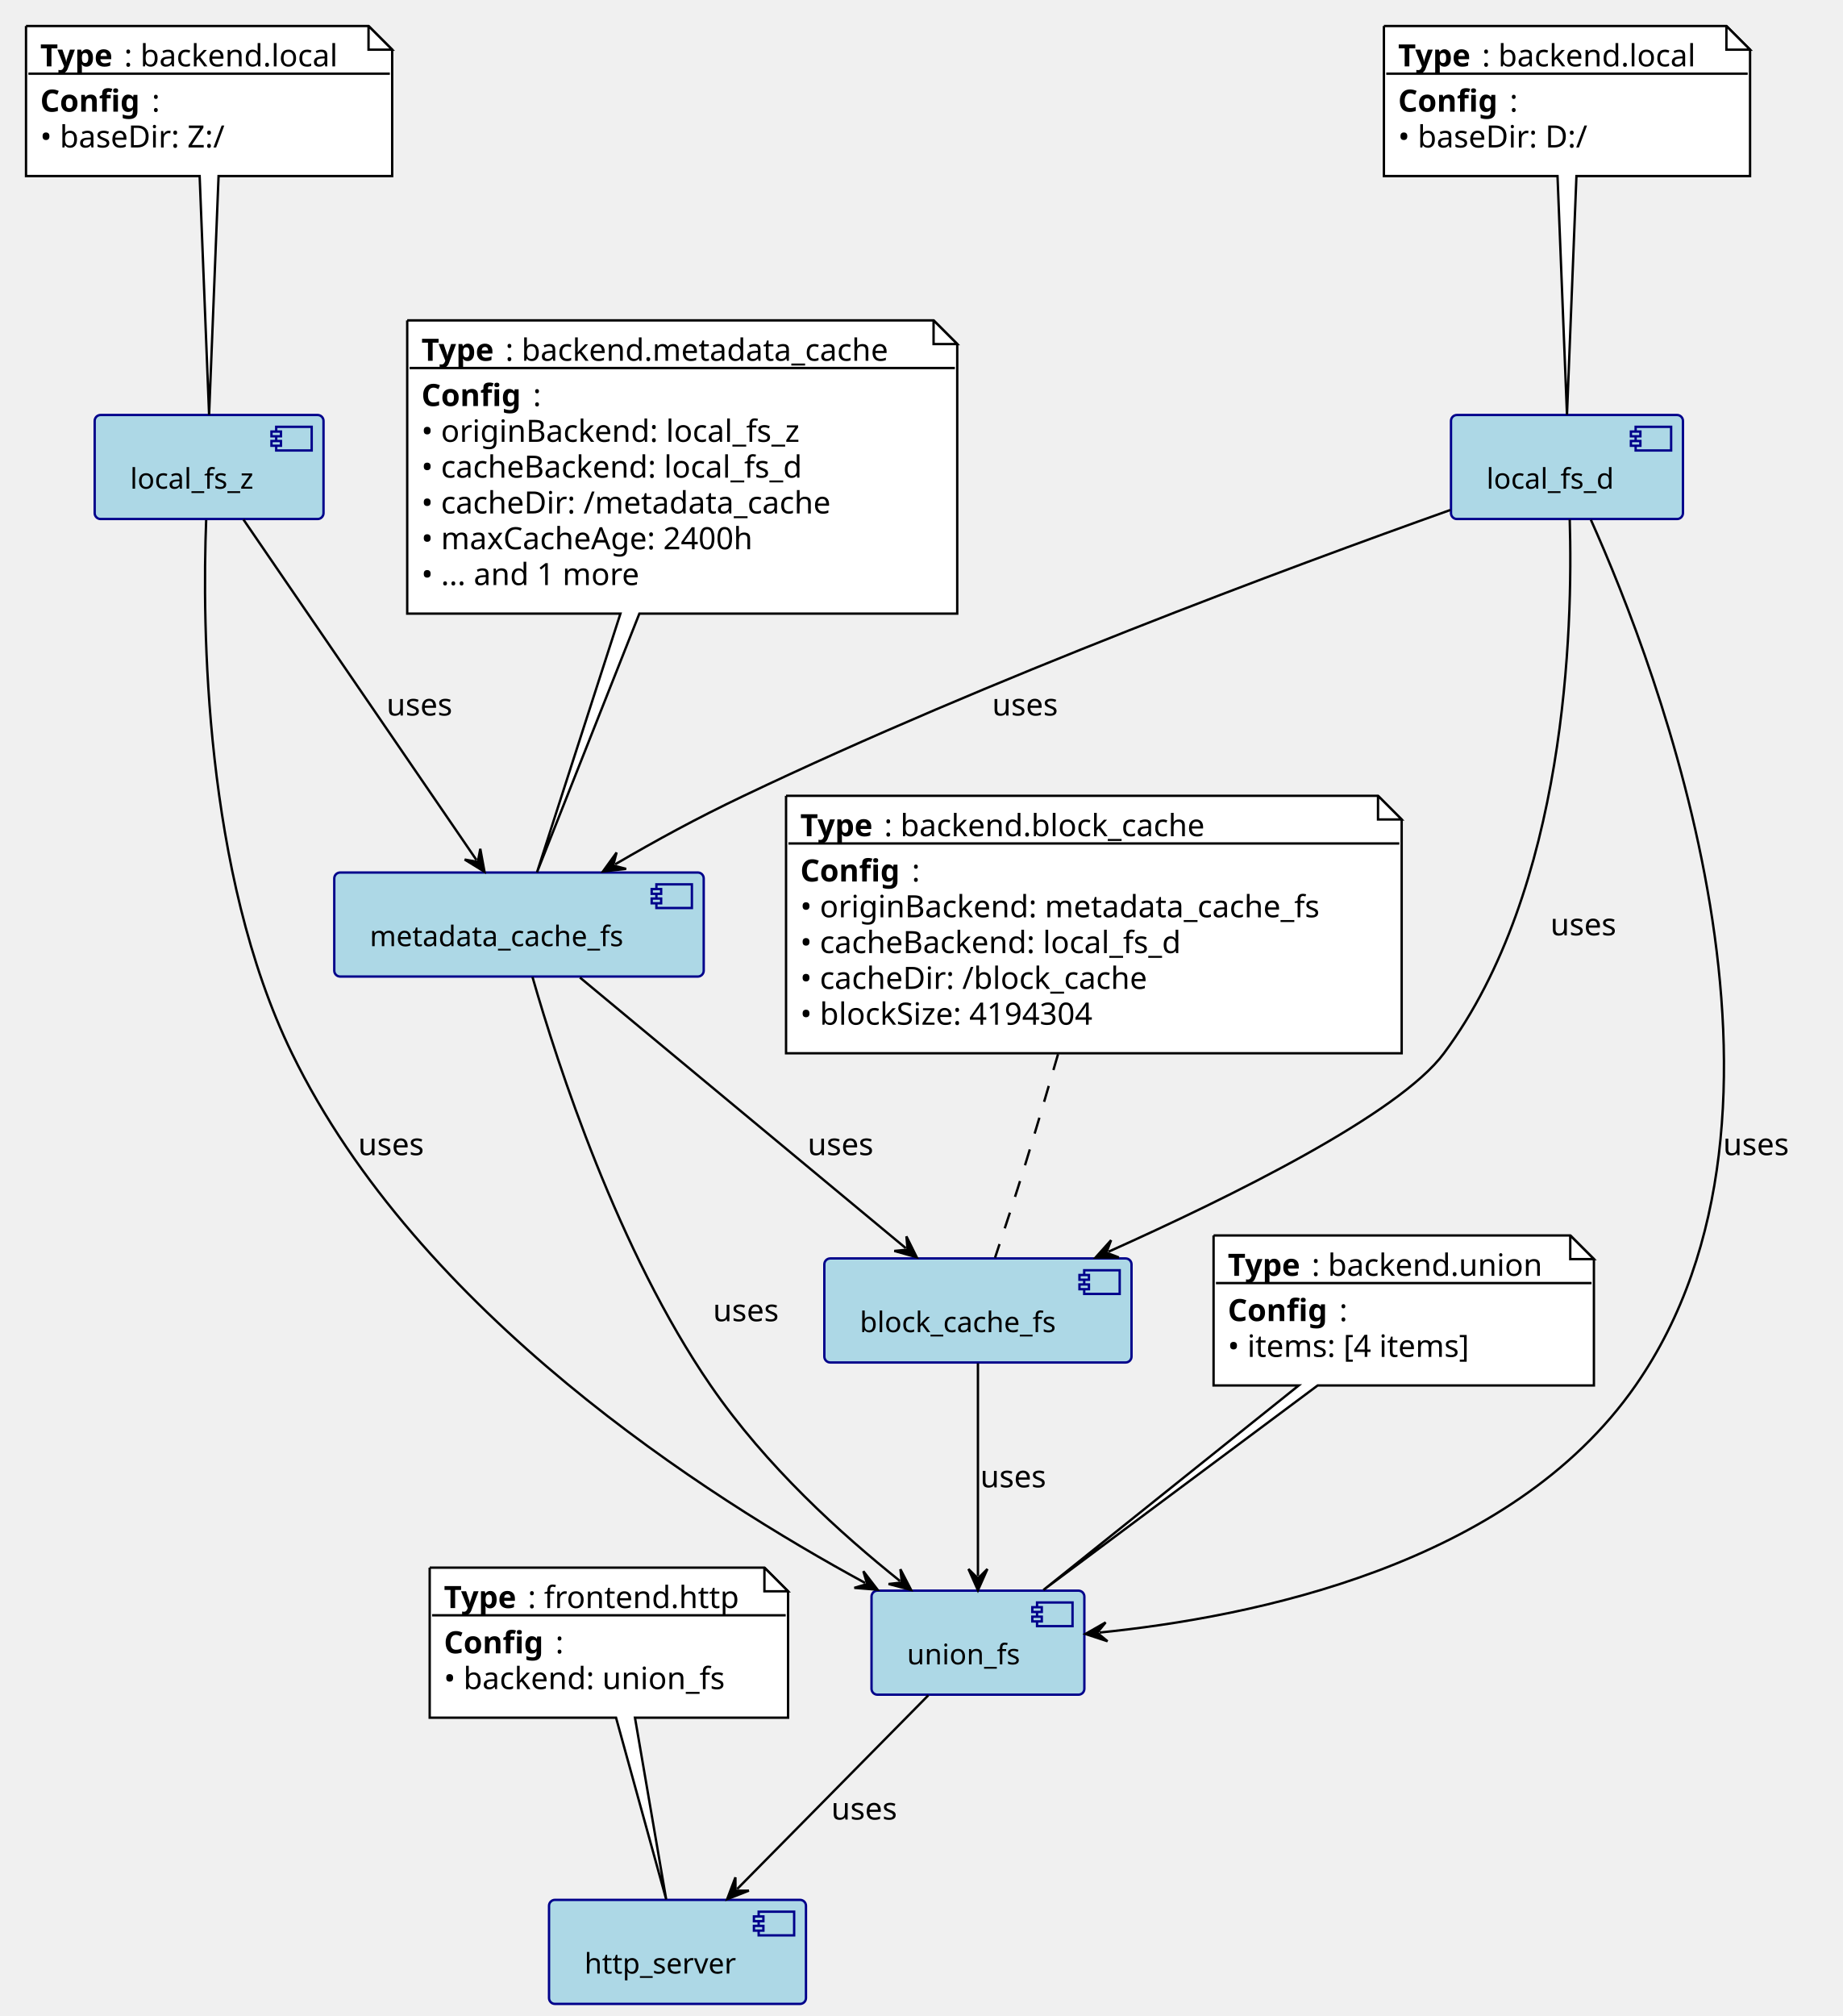
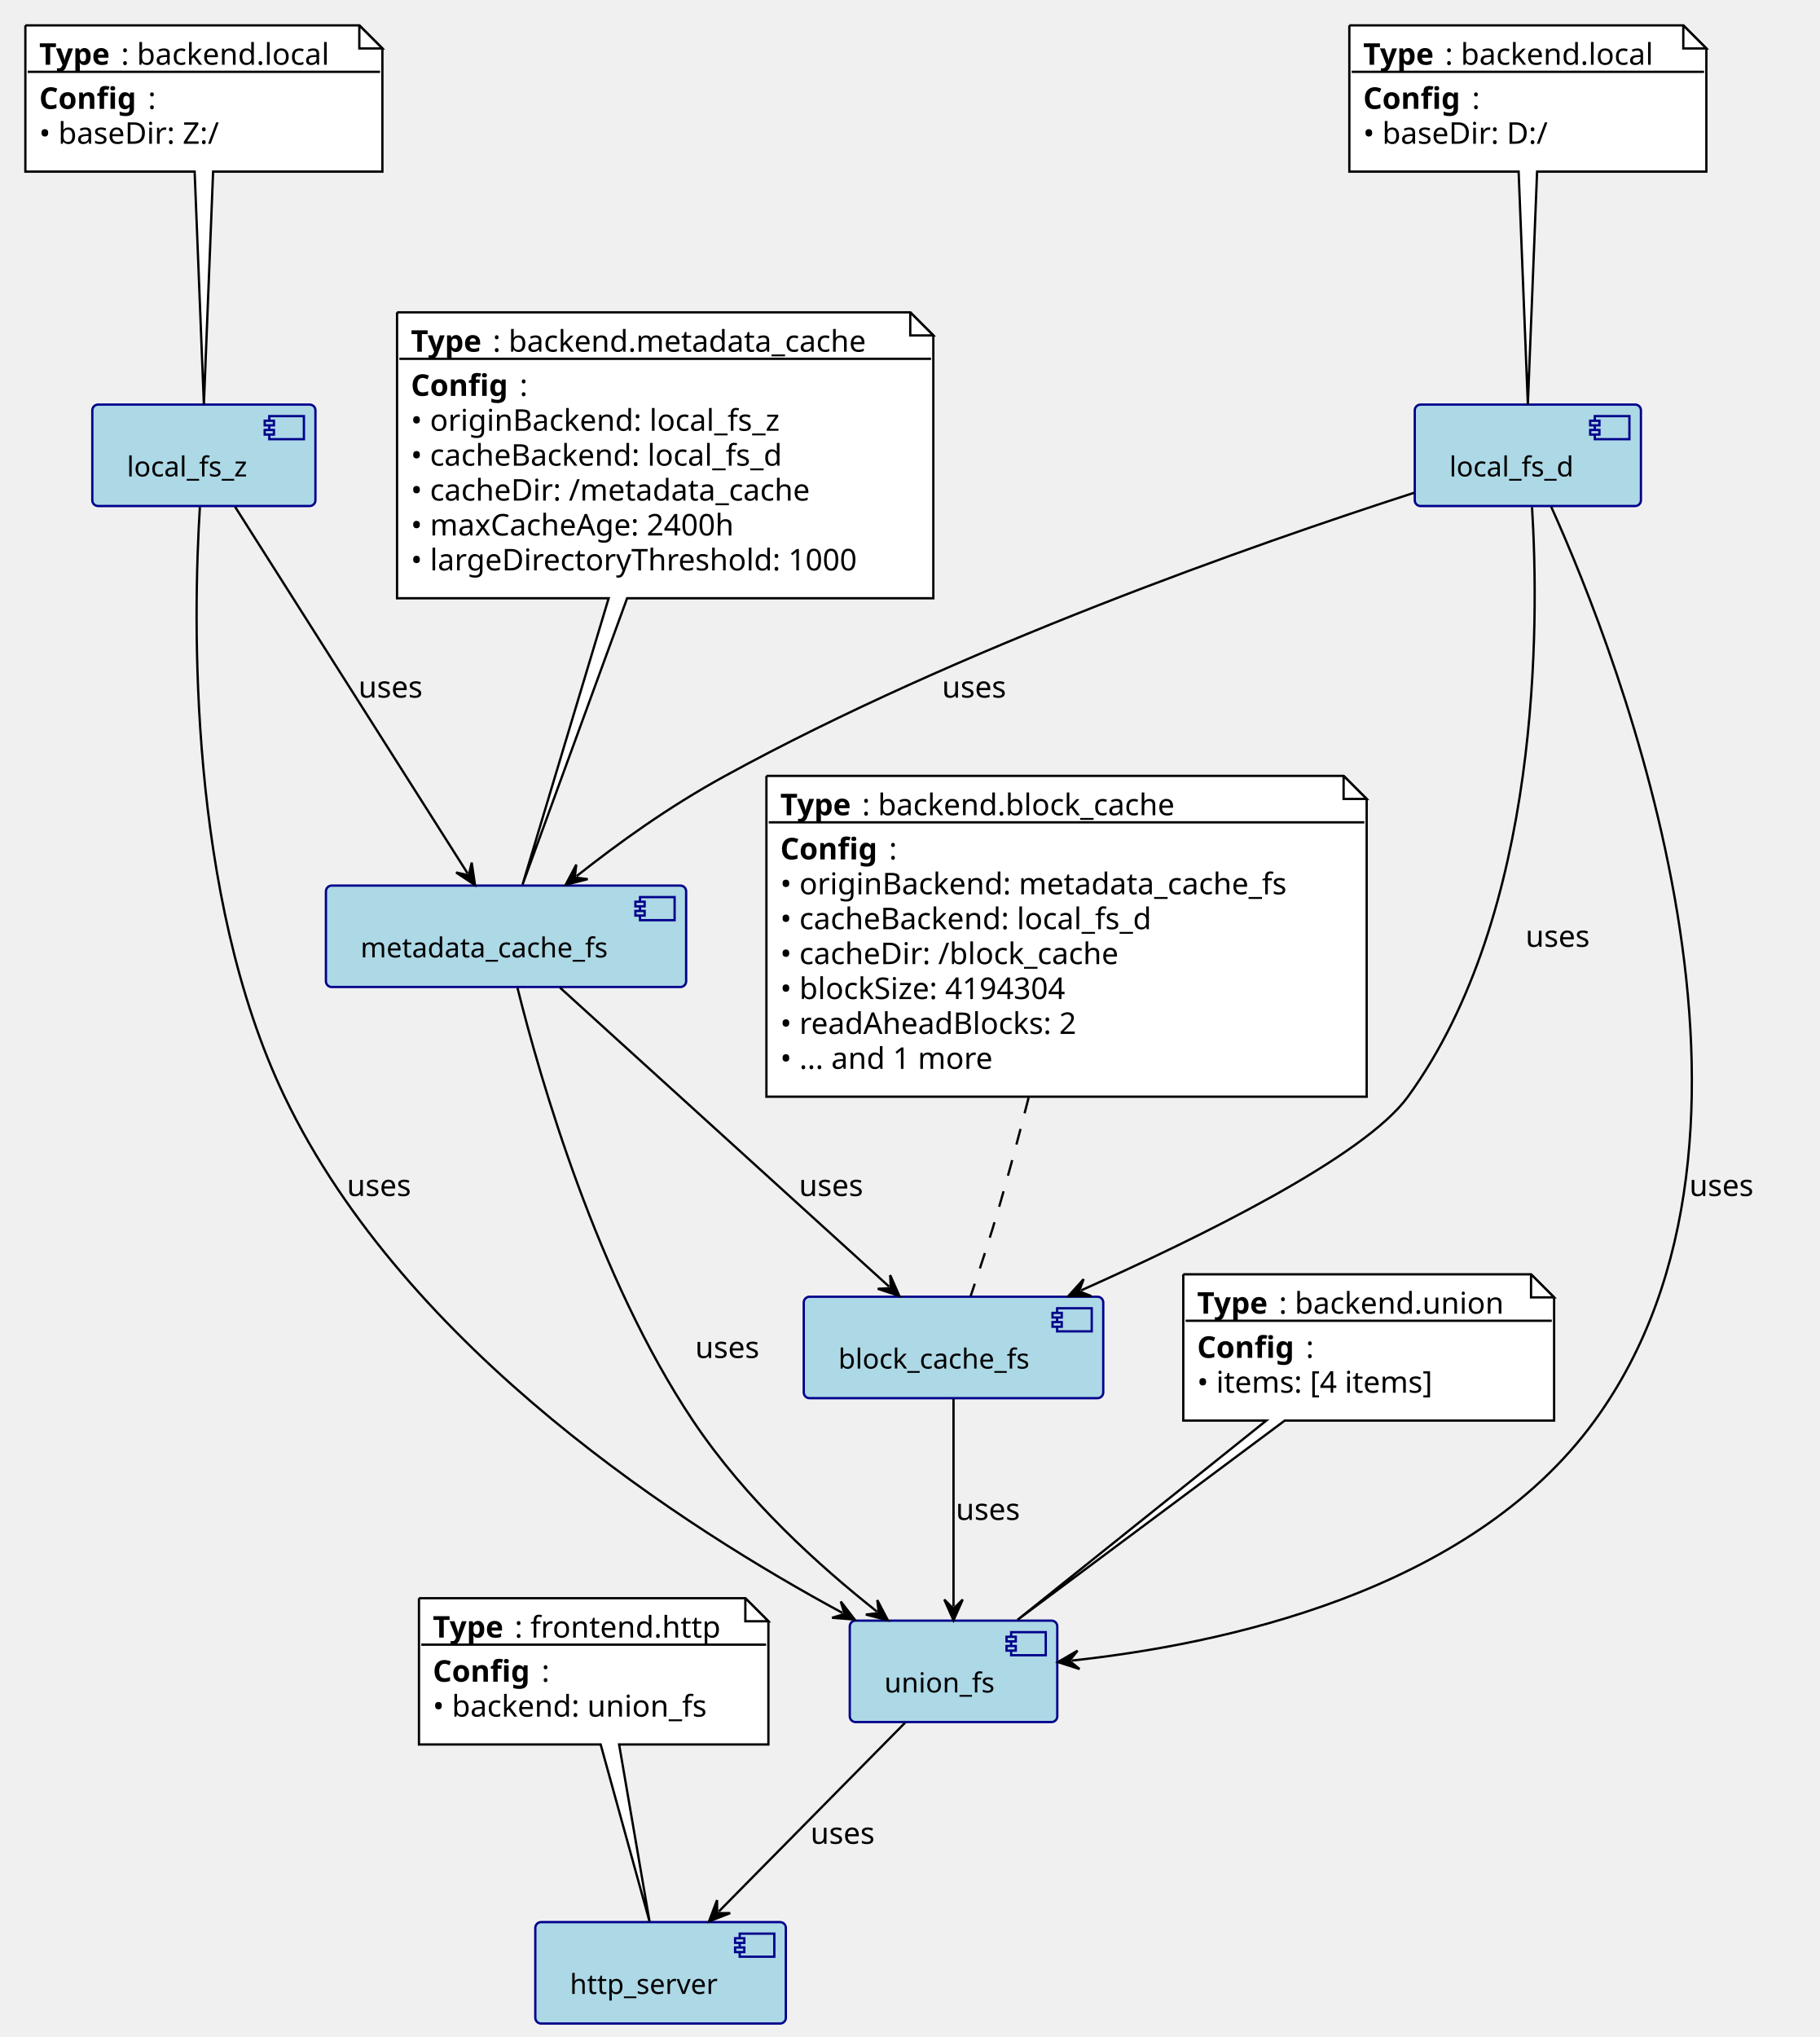
- <svg xmlns="http://www.w3.org/2000/svg" contentStyleType="text/css" data-diagram-type="DESCRIPTION" height="852px" preserveAspectRatio="none" style="width:779px;height:852px;background:#FFFFFF;" version="1.1" viewBox="0 0 779 852" width="779px" zoomAndPan="magnify">
+ <svg xmlns="http://www.w3.org/2000/svg" contentStyleType="text/css" data-diagram-type="DESCRIPTION" height="883px" preserveAspectRatio="none" style="width:789px;height:883px;background:#FFFFFF;" version="1.1" viewBox="0 0 789 883" width="789px" zoomAndPan="magnify">
  <defs />
  <g>
    <g class="entity" data-entity="local_fs_d" data-source-line="10" data-uid="ent0002" id="entity_local_fs_d">
      <rect fill="#ADD8E6" height="43.969" rx="2.5" ry="2.5" style="stroke:#00008B;stroke-width:1;" width="98.055" x="613.36" y="175.38" />
      <rect fill="#ADD8E6" height="10" style="stroke:#00008B;stroke-width:1;" width="15" x="691.415" y="180.38" />
      <rect fill="#ADD8E6" height="2" style="stroke:#00008B;stroke-width:1;" width="4" x="689.415" y="182.38" />
      <rect fill="#ADD8E6" height="2" style="stroke:#00008B;stroke-width:1;" width="4" x="689.415" y="186.38" />
      <text fill="#000000" font-family="Verdana" font-size="12" lengthAdjust="spacing" textLength="58.055" x="628.36" y="206.519">local_fs_d</text>
    </g>
    <g class="entity" data-entity="GMN3" data-source-line="12" data-uid="ent0004" id="entity_GMN3">
      <path d="M585,11 L585,74.398 A0,0 0 0 0 585,74.398 L658.39,74.398 L662.39,175.32 L666.39,74.398 L739.783,74.398 A0,0 0 0 0 739.783,74.398 L739.783,21 L729.783,11 L585,11 A0,0 0 0 0 585,11" fill="#FFFFFF" style="stroke:#000000;stroke-width:1;" />
      <path d="M729.783,11 L729.783,21 L739.783,21 L729.783,11" fill="#FFFFFF" style="stroke:#000000;stroke-width:1;" />
      <text fill="#000000" font-family="Verdana" font-size="13" font-weight="bold" lengthAdjust="spacing" textLength="35.464" x="591" y="28.067">Type</text>
      <text fill="#000000" font-family="Verdana" font-size="13" lengthAdjust="spacing" textLength="98.319" x="626.464" y="28.067">: backend.local</text>
      <line style="stroke:#000000;stroke-width:1;" x1="586" x2="738.783" y1="31.133" y2="31.133" />
      <text fill="#000000" font-family="Verdana" font-size="13" font-weight="bold" lengthAdjust="spacing" textLength="47.144" x="591" y="47.2">Config</text>
      <text fill="#000000" font-family="Verdana" font-size="13" lengthAdjust="spacing" textLength="4.38" x="638.144" y="47.2">:</text>
      <text fill="#000000" font-family="Verdana" font-size="13" lengthAdjust="spacing" textLength="89.039" x="591" y="62.333">• baseDir: D:/</text>
    </g>
    <g class="entity" data-entity="local_fs_z" data-source-line="18" data-uid="ent0006" id="entity_local_fs_z">
      <rect fill="#ADD8E6" height="43.969" rx="2.5" ry="2.5" style="stroke:#00008B;stroke-width:1;" width="96.736" x="40.02" y="175.38" />
      <rect fill="#ADD8E6" height="10" style="stroke:#00008B;stroke-width:1;" width="15" x="116.756" y="180.38" />
      <rect fill="#ADD8E6" height="2" style="stroke:#00008B;stroke-width:1;" width="4" x="114.756" y="182.38" />
      <rect fill="#ADD8E6" height="2" style="stroke:#00008B;stroke-width:1;" width="4" x="114.756" y="186.38" />
      <text fill="#000000" font-family="Verdana" font-size="12" lengthAdjust="spacing" textLength="56.736" x="55.02" y="206.519">local_fs_z</text>
    </g>
    <g class="entity" data-entity="GMN7" data-source-line="20" data-uid="ent0008" id="entity_GMN7">
      <path d="M11,11 L11,74.398 A0,0 0 0 0 11,74.398 L84.39,74.398 L88.39,175.32 L92.39,74.398 L165.783,74.398 A0,0 0 0 0 165.783,74.398 L165.783,21 L155.783,11 L11,11 A0,0 0 0 0 11,11" fill="#FFFFFF" style="stroke:#000000;stroke-width:1;" />
      <path d="M155.783,11 L155.783,21 L165.783,21 L155.783,11" fill="#FFFFFF" style="stroke:#000000;stroke-width:1;" />
      <text fill="#000000" font-family="Verdana" font-size="13" font-weight="bold" lengthAdjust="spacing" textLength="35.464" x="17" y="28.067">Type</text>
      <text fill="#000000" font-family="Verdana" font-size="13" lengthAdjust="spacing" textLength="98.319" x="52.464" y="28.067">: backend.local</text>
      <line style="stroke:#000000;stroke-width:1;" x1="12" x2="164.783" y1="31.133" y2="31.133" />
      <text fill="#000000" font-family="Verdana" font-size="13" font-weight="bold" lengthAdjust="spacing" textLength="47.144" x="17" y="47.2">Config</text>
      <text fill="#000000" font-family="Verdana" font-size="13" lengthAdjust="spacing" textLength="4.38" x="64.144" y="47.2">:</text>
      <text fill="#000000" font-family="Verdana" font-size="13" lengthAdjust="spacing" textLength="87.934" x="17" y="62.333">• baseDir: Z:/</text>
    </g>
    <g class="entity" data-entity="metadata_cache_fs" data-source-line="26" data-uid="ent0010" id="entity_metadata_cache_fs">
-       <rect fill="#ADD8E6" height="43.969" rx="2.5" ry="2.5" style="stroke:#00008B;stroke-width:1;" width="156.174" x="141.3" y="368.74" />
-       <rect fill="#ADD8E6" height="10" style="stroke:#00008B;stroke-width:1;" width="15" x="277.474" y="373.74" />
-       <rect fill="#ADD8E6" height="2" style="stroke:#00008B;stroke-width:1;" width="4" x="275.474" y="375.74" />
-       <rect fill="#ADD8E6" height="2" style="stroke:#00008B;stroke-width:1;" width="4" x="275.474" y="379.74" />
-       <text fill="#000000" font-family="Verdana" font-size="12" lengthAdjust="spacing" textLength="116.174" x="156.3" y="399.879">metadata_cache_fs</text>
+       <rect fill="#ADD8E6" height="43.969" rx="2.5" ry="2.5" style="stroke:#00008B;stroke-width:1;" width="156.174" x="141.3" y="383.88" />
+       <rect fill="#ADD8E6" height="10" style="stroke:#00008B;stroke-width:1;" width="15" x="277.474" y="388.88" />
+       <rect fill="#ADD8E6" height="2" style="stroke:#00008B;stroke-width:1;" width="4" x="275.474" y="390.88" />
+       <rect fill="#ADD8E6" height="2" style="stroke:#00008B;stroke-width:1;" width="4" x="275.474" y="394.88" />
+       <text fill="#000000" font-family="Verdana" font-size="12" lengthAdjust="spacing" textLength="116.174" x="156.3" y="415.019">metadata_cache_fs</text>
    </g>
    <g class="entity" data-entity="GMN11" data-source-line="28" data-uid="ent0012" id="entity_GMN11">
-       <path d="M172.14,135.4 L172.14,259.33 A0,0 0 0 0 172.14,259.33 L262.27,259.33 L227.01,368.61 L270.27,259.33 L404.638,259.33 A0,0 0 0 0 404.638,259.33 L404.638,145.4 L394.638,135.4 L172.14,135.4 A0,0 0 0 0 172.14,135.4" fill="#FFFFFF" style="stroke:#000000;stroke-width:1;" />
+       <path d="M172.14,135.4 L172.14,259.33 A0,0 0 0 0 172.14,259.33 L263.88,259.33 L226.54,383.47 L271.88,259.33 L404.638,259.33 A0,0 0 0 0 404.638,259.33 L404.638,145.4 L394.638,135.4 L172.14,135.4 A0,0 0 0 0 172.14,135.4" fill="#FFFFFF" style="stroke:#000000;stroke-width:1;" />
      <path d="M394.638,135.4 L394.638,145.4 L404.638,145.4 L394.638,135.4" fill="#FFFFFF" style="stroke:#000000;stroke-width:1;" />
      <text fill="#000000" font-family="Verdana" font-size="13" font-weight="bold" lengthAdjust="spacing" textLength="35.464" x="178.14" y="152.467">Type</text>
      <text fill="#000000" font-family="Verdana" font-size="13" lengthAdjust="spacing" textLength="176.033" x="213.604" y="152.467">: backend.metadata_cache</text>
      <line style="stroke:#000000;stroke-width:1;" x1="173.14" x2="403.638" y1="155.533" y2="155.533" />
      <text fill="#000000" font-family="Verdana" font-size="13" font-weight="bold" lengthAdjust="spacing" textLength="47.144" x="178.14" y="171.6">Config</text>
      <text fill="#000000" font-family="Verdana" font-size="13" lengthAdjust="spacing" textLength="4.38" x="225.284" y="171.6">:</text>
      <text fill="#000000" font-family="Verdana" font-size="13" lengthAdjust="spacing" textLength="174.84" x="178.14" y="186.732">• originBackend: local_fs_z</text>
      <text fill="#000000" font-family="Verdana" font-size="13" lengthAdjust="spacing" textLength="177.753" x="178.14" y="201.865">• cacheBackend: local_fs_d</text>
      <text fill="#000000" font-family="Verdana" font-size="13" lengthAdjust="spacing" textLength="190.163" x="178.14" y="216.998">• cacheDir: /metadata_cache</text>
      <text fill="#000000" font-family="Verdana" font-size="13" lengthAdjust="spacing" textLength="155.53" x="178.14" y="232.131">• maxCacheAge: 2400h</text>
-       <text fill="#000000" font-family="Verdana" font-size="13" lengthAdjust="spacing" textLength="103.283" x="178.14" y="247.264">• ... and 1 more</text>
+       <text fill="#000000" font-family="Verdana" font-size="13" lengthAdjust="spacing" textLength="211.123" x="178.14" y="247.264">• largeDirectoryThreshold: 1000</text>
    </g>
    <g class="entity" data-entity="block_cache_fs" data-source-line="38" data-uid="ent0014" id="entity_block_cache_fs">
-       <rect fill="#ADD8E6" height="43.969" rx="2.5" ry="2.5" style="stroke:#00008B;stroke-width:1;" width="129.853" x="348.46" y="531.84" />
-       <rect fill="#ADD8E6" height="10" style="stroke:#00008B;stroke-width:1;" width="15" x="458.313" y="536.84" />
-       <rect fill="#ADD8E6" height="2" style="stroke:#00008B;stroke-width:1;" width="4" x="456.313" y="538.84" />
-       <rect fill="#ADD8E6" height="2" style="stroke:#00008B;stroke-width:1;" width="4" x="456.313" y="542.84" />
-       <text fill="#000000" font-family="Verdana" font-size="12" lengthAdjust="spacing" textLength="89.853" x="363.46" y="562.979">block_cache_fs</text>
+       <rect fill="#ADD8E6" height="43.969" rx="2.5" ry="2.5" style="stroke:#00008B;stroke-width:1;" width="129.853" x="348.46" y="562.11" />
+       <rect fill="#ADD8E6" height="10" style="stroke:#00008B;stroke-width:1;" width="15" x="458.313" y="567.11" />
+       <rect fill="#ADD8E6" height="2" style="stroke:#00008B;stroke-width:1;" width="4" x="456.313" y="569.11" />
+       <rect fill="#ADD8E6" height="2" style="stroke:#00008B;stroke-width:1;" width="4" x="456.313" y="573.11" />
+       <text fill="#000000" font-family="Verdana" font-size="12" lengthAdjust="spacing" textLength="89.853" x="363.46" y="593.249">block_cache_fs</text>
    </g>
    <g class="entity" data-entity="GMN15" data-source-line="40" data-uid="ent0016" id="entity_GMN15">
-       <path d="M332.28,336.33 L332.28,445.127 L592.51,445.127 L592.51,346.33 L582.51,336.33 L332.28,336.33" fill="#FFFFFF" style="stroke:#000000;stroke-width:1;" />
+       <path d="M332.28,336.33 L332.28,475.392 L592.51,475.392 L592.51,346.33 L582.51,336.33 L332.28,336.33" fill="#FFFFFF" style="stroke:#000000;stroke-width:1;" />
      <path d="M582.51,336.33 L582.51,346.33 L592.51,346.33 L582.51,336.33" fill="#FFFFFF" style="stroke:#000000;stroke-width:1;" />
      <text fill="#000000" font-family="Verdana" font-size="13" font-weight="bold" lengthAdjust="spacing" textLength="35.464" x="338.28" y="353.397">Type</text>
      <text fill="#000000" font-family="Verdana" font-size="13" lengthAdjust="spacing" textLength="147.519" x="373.744" y="353.397">: backend.block_cache</text>
      <line style="stroke:#000000;stroke-width:1;" x1="333.28" x2="591.51" y1="356.463" y2="356.463" />
      <text fill="#000000" font-family="Verdana" font-size="13" font-weight="bold" lengthAdjust="spacing" textLength="47.144" x="338.28" y="372.53">Config</text>
      <text fill="#000000" font-family="Verdana" font-size="13" lengthAdjust="spacing" textLength="4.38" x="385.424" y="372.53">:</text>
      <text fill="#000000" font-family="Verdana" font-size="13" lengthAdjust="spacing" textLength="239.231" x="338.28" y="387.663">• originBackend: metadata_cache_fs</text>
      <text fill="#000000" font-family="Verdana" font-size="13" lengthAdjust="spacing" textLength="177.753" x="338.28" y="402.795">• cacheBackend: local_fs_d</text>
      <text fill="#000000" font-family="Verdana" font-size="13" lengthAdjust="spacing" textLength="161.649" x="338.28" y="417.928">• cacheDir: /block_cache</text>
      <text fill="#000000" font-family="Verdana" font-size="13" lengthAdjust="spacing" textLength="139.388" x="338.28" y="433.061">• blockSize: 4194304</text>
+       <text fill="#000000" font-family="Verdana" font-size="13" lengthAdjust="spacing" textLength="141.426" x="338.28" y="448.194">• readAheadBlocks: 2</text>
+       <text fill="#000000" font-family="Verdana" font-size="13" lengthAdjust="spacing" textLength="103.283" x="338.28" y="463.327">• ... and 1 more</text>
    </g>
-     <g class="entity" data-entity="union_fs" data-source-line="49" data-uid="ent0018" id="entity_union_fs">
-       <rect fill="#ADD8E6" height="43.969" rx="2.5" ry="2.5" style="stroke:#00008B;stroke-width:1;" width="89.969" x="368.41" y="672.24" />
-       <rect fill="#ADD8E6" height="10" style="stroke:#00008B;stroke-width:1;" width="15" x="438.379" y="677.24" />
-       <rect fill="#ADD8E6" height="2" style="stroke:#00008B;stroke-width:1;" width="4" x="436.379" y="679.24" />
-       <rect fill="#ADD8E6" height="2" style="stroke:#00008B;stroke-width:1;" width="4" x="436.379" y="683.24" />
-       <text fill="#000000" font-family="Verdana" font-size="12" lengthAdjust="spacing" textLength="49.969" x="383.41" y="703.379">union_fs</text>
+     <g class="entity" data-entity="union_fs" data-source-line="51" data-uid="ent0018" id="entity_union_fs">
+       <rect fill="#ADD8E6" height="43.969" rx="2.5" ry="2.5" style="stroke:#00008B;stroke-width:1;" width="89.969" x="368.41" y="702.51" />
+       <rect fill="#ADD8E6" height="10" style="stroke:#00008B;stroke-width:1;" width="15" x="438.379" y="707.51" />
+       <rect fill="#ADD8E6" height="2" style="stroke:#00008B;stroke-width:1;" width="4" x="436.379" y="709.51" />
+       <rect fill="#ADD8E6" height="2" style="stroke:#00008B;stroke-width:1;" width="4" x="436.379" y="713.51" />
+       <text fill="#000000" font-family="Verdana" font-size="12" lengthAdjust="spacing" textLength="49.969" x="383.41" y="733.649">union_fs</text>
    </g>
-     <g class="entity" data-entity="GMN19" data-source-line="51" data-uid="ent0020" id="entity_GMN19">
-       <path d="M513,522.12 L513,585.518 A0,0 0 0 0 513,585.518 L549,585.518 L441.08,671.94 L557,585.518 L673.775,585.518 A0,0 0 0 0 673.775,585.518 L673.775,532.12 L663.775,522.12 L513,522.12 A0,0 0 0 0 513,522.12" fill="#FFFFFF" style="stroke:#000000;stroke-width:1;" />
-       <path d="M663.775,522.12 L663.775,532.12 L673.775,532.12 L663.775,522.12" fill="#FFFFFF" style="stroke:#000000;stroke-width:1;" />
-       <text fill="#000000" font-family="Verdana" font-size="13" font-weight="bold" lengthAdjust="spacing" textLength="35.464" x="519" y="539.187">Type</text>
-       <text fill="#000000" font-family="Verdana" font-size="13" lengthAdjust="spacing" textLength="104.311" x="554.464" y="539.187">: backend.union</text>
-       <line style="stroke:#000000;stroke-width:1;" x1="514" x2="672.775" y1="542.253" y2="542.253" />
-       <text fill="#000000" font-family="Verdana" font-size="13" font-weight="bold" lengthAdjust="spacing" textLength="47.144" x="519" y="558.32">Config</text>
-       <text fill="#000000" font-family="Verdana" font-size="13" lengthAdjust="spacing" textLength="4.38" x="566.144" y="558.32">:</text>
-       <text fill="#000000" font-family="Verdana" font-size="13" lengthAdjust="spacing" textLength="115.147" x="519" y="573.452">• items: [4 items]</text>
+     <g class="entity" data-entity="GMN19" data-source-line="53" data-uid="ent0020" id="entity_GMN19">
+       <path d="M513,552.39 L513,615.788 A0,0 0 0 0 513,615.788 L549,615.788 L441.08,702.21 L557,615.788 L673.775,615.788 A0,0 0 0 0 673.775,615.788 L673.775,562.39 L663.775,552.39 L513,552.39 A0,0 0 0 0 513,552.39" fill="#FFFFFF" style="stroke:#000000;stroke-width:1;" />
+       <path d="M663.775,552.39 L663.775,562.39 L673.775,562.39 L663.775,552.39" fill="#FFFFFF" style="stroke:#000000;stroke-width:1;" />
+       <text fill="#000000" font-family="Verdana" font-size="13" font-weight="bold" lengthAdjust="spacing" textLength="35.464" x="519" y="569.457">Type</text>
+       <text fill="#000000" font-family="Verdana" font-size="13" lengthAdjust="spacing" textLength="104.311" x="554.464" y="569.457">: backend.union</text>
+       <line style="stroke:#000000;stroke-width:1;" x1="514" x2="672.775" y1="572.523" y2="572.523" />
+       <text fill="#000000" font-family="Verdana" font-size="13" font-weight="bold" lengthAdjust="spacing" textLength="47.144" x="519" y="588.59">Config</text>
+       <text fill="#000000" font-family="Verdana" font-size="13" lengthAdjust="spacing" textLength="4.38" x="566.144" y="588.59">:</text>
+       <text fill="#000000" font-family="Verdana" font-size="13" lengthAdjust="spacing" textLength="115.147" x="519" y="603.722">• items: [4 items]</text>
    </g>
-     <g class="entity" data-entity="http_server" data-source-line="57" data-uid="ent0022" id="entity_http_server">
-       <rect fill="#ADD8E6" height="43.969" rx="2.5" ry="2.5" style="stroke:#00008B;stroke-width:1;" width="108.619" x="232.08" y="802.92" />
-       <rect fill="#ADD8E6" height="10" style="stroke:#00008B;stroke-width:1;" width="15" x="320.699" y="807.92" />
-       <rect fill="#ADD8E6" height="2" style="stroke:#00008B;stroke-width:1;" width="4" x="318.699" y="809.92" />
-       <rect fill="#ADD8E6" height="2" style="stroke:#00008B;stroke-width:1;" width="4" x="318.699" y="813.92" />
-       <text fill="#000000" font-family="Verdana" font-size="12" lengthAdjust="spacing" textLength="68.619" x="247.08" y="834.059">http_server</text>
+     <g class="entity" data-entity="http_server" data-source-line="59" data-uid="ent0022" id="entity_http_server">
+       <rect fill="#ADD8E6" height="43.969" rx="2.5" ry="2.5" style="stroke:#00008B;stroke-width:1;" width="108.619" x="232.08" y="833.19" />
+       <rect fill="#ADD8E6" height="10" style="stroke:#00008B;stroke-width:1;" width="15" x="320.699" y="838.19" />
+       <rect fill="#ADD8E6" height="2" style="stroke:#00008B;stroke-width:1;" width="4" x="318.699" y="840.19" />
+       <rect fill="#ADD8E6" height="2" style="stroke:#00008B;stroke-width:1;" width="4" x="318.699" y="844.19" />
+       <text fill="#000000" font-family="Verdana" font-size="12" lengthAdjust="spacing" textLength="68.619" x="247.08" y="864.329">http_server</text>
    </g>
-     <g class="entity" data-entity="GMN23" data-source-line="59" data-uid="ent0024" id="entity_GMN23">
-       <path d="M181.64,662.52 L181.64,725.918 A0,0 0 0 0 181.64,725.918 L260.41,725.918 L281.61,802.7 L268.41,725.918 L333.135,725.918 A0,0 0 0 0 333.135,725.918 L333.135,672.52 L323.135,662.52 L181.64,662.52 A0,0 0 0 0 181.64,662.52" fill="#FFFFFF" style="stroke:#000000;stroke-width:1;" />
-       <path d="M323.135,662.52 L323.135,672.52 L333.135,672.52 L323.135,662.52" fill="#FFFFFF" style="stroke:#000000;stroke-width:1;" />
-       <text fill="#000000" font-family="Verdana" font-size="13" font-weight="bold" lengthAdjust="spacing" textLength="35.464" x="187.64" y="679.587">Type</text>
-       <text fill="#000000" font-family="Verdana" font-size="13" lengthAdjust="spacing" textLength="95.031" x="223.104" y="679.587">: frontend.http</text>
-       <line style="stroke:#000000;stroke-width:1;" x1="182.64" x2="332.135" y1="682.653" y2="682.653" />
-       <text fill="#000000" font-family="Verdana" font-size="13" font-weight="bold" lengthAdjust="spacing" textLength="47.144" x="187.64" y="698.72">Config</text>
-       <text fill="#000000" font-family="Verdana" font-size="13" lengthAdjust="spacing" textLength="4.38" x="234.784" y="698.72">:</text>
-       <text fill="#000000" font-family="Verdana" font-size="13" lengthAdjust="spacing" textLength="129.829" x="187.64" y="713.852">• backend: union_fs</text>
+     <g class="entity" data-entity="GMN23" data-source-line="61" data-uid="ent0024" id="entity_GMN23">
+       <path d="M181.64,692.79 L181.64,756.188 A0,0 0 0 0 181.64,756.188 L260.41,756.188 L281.61,832.97 L268.41,756.188 L333.135,756.188 A0,0 0 0 0 333.135,756.188 L333.135,702.79 L323.135,692.79 L181.64,692.79 A0,0 0 0 0 181.64,692.79" fill="#FFFFFF" style="stroke:#000000;stroke-width:1;" />
+       <path d="M323.135,692.79 L323.135,702.79 L333.135,702.79 L323.135,692.79" fill="#FFFFFF" style="stroke:#000000;stroke-width:1;" />
+       <text fill="#000000" font-family="Verdana" font-size="13" font-weight="bold" lengthAdjust="spacing" textLength="35.464" x="187.64" y="709.857">Type</text>
+       <text fill="#000000" font-family="Verdana" font-size="13" lengthAdjust="spacing" textLength="95.031" x="223.104" y="709.857">: frontend.http</text>
+       <line style="stroke:#000000;stroke-width:1;" x1="182.64" x2="332.135" y1="712.923" y2="712.923" />
+       <text fill="#000000" font-family="Verdana" font-size="13" font-weight="bold" lengthAdjust="spacing" textLength="47.144" x="187.64" y="728.99">Config</text>
+       <text fill="#000000" font-family="Verdana" font-size="13" lengthAdjust="spacing" textLength="4.38" x="234.784" y="728.99">:</text>
+       <text fill="#000000" font-family="Verdana" font-size="13" lengthAdjust="spacing" textLength="129.829" x="187.64" y="744.122">• backend: union_fs</text>
    </g>
    <g class="link" data-entity-1="GMN15" data-entity-2="block_cache_fs" data-source-line="40" data-uid="lnk17" id="link_GMN15_block_cache_fs">
-       <path d="M447.26,445.5 C442.89,460.62 438.05,477.04 433.39,492.12 C429.33,505.27 424.51,519.92 420.62,531.54" fill="none" id="GMN15-block_cache_fs" style="stroke:#000000;stroke-width:1;stroke-dasharray:7,7;" />
+       <path d="M445.95,475.81 C442.04,491.2 437.74,507.4 433.39,522.39 C429.56,535.61 424.75,550.26 420.81,561.86" fill="none" id="GMN15-block_cache_fs" style="stroke:#000000;stroke-width:1;stroke-dasharray:7,7;" />
    </g>
-     <g class="link" data-entity-1="local_fs_z" data-entity-2="metadata_cache_fs" data-source-line="66" data-uid="lnk26" id="link_local_fs_z_metadata_cache_fs">
-       <path d="M102.91,219.57 C128.09,256.36 176.19,326.619 201.42,363.469" fill="none" id="local_fs_z-to-metadata_cache_fs" style="stroke:#000000;stroke-width:1;" />
-       <polygon fill="#000000" points="204.81,368.42,203.026,358.734,201.985,364.294,196.425,363.254,204.81,368.42" style="stroke:#000000;stroke-width:1;" />
-       <text fill="#000000" font-family="Verdana" font-size="13" lengthAdjust="spacing" textLength="29.783" x="163.39" y="302.397">uses</text>
+     <g class="link" data-entity-1="local_fs_z" data-entity-2="metadata_cache_fs" data-source-line="68" data-uid="lnk26" id="link_local_fs_z_metadata_cache_fs">
+       <path d="M101.92,219.69 C127.09,259.36 177.616,339.003 202.726,378.593" fill="none" id="local_fs_z-to-metadata_cache_fs" style="stroke:#000000;stroke-width:1;" />
+       <polygon fill="#000000" points="205.94,383.66,204.497,373.917,203.262,379.438,197.742,378.202,205.94,383.66" style="stroke:#000000;stroke-width:1;" />
+       <text fill="#000000" font-family="Verdana" font-size="13" lengthAdjust="spacing" textLength="29.783" x="155.39" y="302.397">uses</text>
    </g>
-     <g class="link" data-entity-1="local_fs_d" data-entity-2="metadata_cache_fs" data-source-line="67" data-uid="lnk27" id="link_local_fs_d_metadata_cache_fs">
-       <path d="M613.09,215.53 C544.84,239.83 418.24,286.83 314.39,336.33 C294.24,345.93 277.665,355.01 260.065,365.26" fill="none" id="local_fs_d-to-metadata_cache_fs" style="stroke:#000000;stroke-width:1;" />
-       <polygon fill="#000000" points="254.88,368.28,264.67,367.207,259.201,365.764,260.644,360.294,254.88,368.28" style="stroke:#000000;stroke-width:1;" />
-       <text fill="#000000" font-family="Verdana" font-size="13" lengthAdjust="spacing" textLength="29.783" x="419.39" y="302.397">uses</text>
+     <g class="link" data-entity-1="local_fs_d" data-entity-2="metadata_cache_fs" data-source-line="69" data-uid="lnk27" id="link_local_fs_d_metadata_cache_fs">
+       <path d="M613.12,213.6 C544.1,235.89 415.71,280.83 314.39,336.33 C289.6,349.91 268.432,365.236 249.962,379.796" fill="none" id="local_fs_d-to-metadata_cache_fs" style="stroke:#000000;stroke-width:1;" />
+       <polygon fill="#000000" points="245.25,383.51,254.794,381.08,249.177,380.415,249.842,374.797,245.25,383.51" style="stroke:#000000;stroke-width:1;" />
+       <text fill="#000000" font-family="Verdana" font-size="13" lengthAdjust="spacing" textLength="29.783" x="408.39" y="302.397">uses</text>
    </g>
-     <g class="link" data-entity-1="metadata_cache_fs" data-entity-2="block_cache_fs" data-source-line="68" data-uid="lnk28" id="link_metadata_cache_fs_block_cache_fs">
-       <path d="M245.15,413.12 C282.26,443.93 345.744,496.647 382.904,527.507" fill="none" id="metadata_cache_fs-to-block_cache_fs" style="stroke:#000000;stroke-width:1;" />
-       <polygon fill="#000000" points="387.52,531.34,383.152,522.513,383.673,528.146,378.041,528.667,387.52,531.34" style="stroke:#000000;stroke-width:1;" />
-       <text fill="#000000" font-family="Verdana" font-size="13" lengthAdjust="spacing" textLength="29.783" x="341.39" y="488.187">uses</text>
+     <g class="link" data-entity-1="metadata_cache_fs" data-entity-2="block_cache_fs" data-source-line="70" data-uid="lnk28" id="link_metadata_cache_fs_block_cache_fs">
+       <path d="M242.79,428.12 C280.08,461.99 348.129,523.806 385.469,557.726" fill="none" id="metadata_cache_fs-to-block_cache_fs" style="stroke:#000000;stroke-width:1;" />
+       <polygon fill="#000000" points="389.91,561.76,385.938,552.748,386.209,558.398,380.559,558.669,389.91,561.76" style="stroke:#000000;stroke-width:1;" />
+       <text fill="#000000" font-family="Verdana" font-size="13" lengthAdjust="spacing" textLength="29.783" x="346.39" y="518.457">uses</text>
    </g>
-     <g class="link" data-entity-1="local_fs_d" data-entity-2="block_cache_fs" data-source-line="69" data-uid="lnk29" id="link_local_fs_d_block_cache_fs">
-       <path d="M663.55,219.56 C664.94,265.43 662.23,375.37 610.39,445.12 C591.21,470.94 520.394,505.754 468.574,529.004" fill="none" id="local_fs_d-to-block_cache_fs" style="stroke:#000000;stroke-width:1;" />
-       <polygon fill="#000000" points="463.1,531.46,472.949,531.425,467.662,529.413,469.674,524.126,463.1,531.46" style="stroke:#000000;stroke-width:1;" />
-       <text fill="#000000" font-family="Verdana" font-size="13" lengthAdjust="spacing" textLength="29.783" x="655.39" y="395.297">uses</text>
+     <g class="link" data-entity-1="local_fs_d" data-entity-2="block_cache_fs" data-source-line="71" data-uid="lnk29" id="link_local_fs_d_block_cache_fs">
+       <path d="M664.2,219.84 C667.28,269.79 668.33,395.6 610.39,475.39 C591.5,501.42 520.599,536.184 468.689,559.364" fill="none" id="local_fs_d-to-block_cache_fs" style="stroke:#000000;stroke-width:1;" />
+       <polygon fill="#000000" points="463.21,561.81,473.059,561.793,467.776,559.771,469.797,554.488,463.21,561.81" style="stroke:#000000;stroke-width:1;" />
+       <text fill="#000000" font-family="Verdana" font-size="13" lengthAdjust="spacing" textLength="29.783" x="661.39" y="410.427">uses</text>
    </g>
-     <g class="link" data-entity-1="local_fs_d" data-entity-2="union_fs" data-source-line="70" data-uid="lnk30" id="link_local_fs_d_union_fs">
-       <path d="M672.49,219.67 C700.58,282.35 772.41,469.04 691.39,585.52 C638.34,661.8 528.98,683.456 464.79,689.946" fill="none" id="local_fs_d-to-union_fs" style="stroke:#000000;stroke-width:1;" />
-       <polygon fill="#000000" points="458.82,690.55,468.177,693.624,463.795,690.047,467.372,685.665,458.82,690.55" style="stroke:#000000;stroke-width:1;" />
-       <text fill="#000000" font-family="Verdana" font-size="13" lengthAdjust="spacing" textLength="29.783" x="728.39" y="488.187">uses</text>
+     <g class="link" data-entity-1="local_fs_d" data-entity-2="union_fs" data-source-line="72" data-uid="lnk30" id="link_local_fs_d_union_fs">
+       <path d="M672.49,219.62 C702.28,285.75 782.22,490.97 691.39,615.79 C636.8,690.81 528.325,712.934 464.615,719.834" fill="none" id="local_fs_d-to-union_fs" style="stroke:#000000;stroke-width:1;" />
+       <polygon fill="#000000" points="458.65,720.48,468.028,723.488,463.621,719.942,467.167,715.534,458.65,720.48" style="stroke:#000000;stroke-width:1;" />
+       <text fill="#000000" font-family="Verdana" font-size="13" lengthAdjust="spacing" textLength="29.783" x="732.39" y="518.457">uses</text>
    </g>
-     <g class="link" data-entity-1="local_fs_z" data-entity-2="union_fs" data-source-line="71" data-uid="lnk31" id="link_local_fs_z_union_fs">
-       <path d="M87.15,219.77 C85.46,264.21 86.15,368.69 123.39,445.12 C177,555.17 298.998,632.725 365.688,668.975" fill="none" id="local_fs_z-to-union_fs" style="stroke:#000000;stroke-width:1;" />
-       <polygon fill="#000000" points="370.96,671.84,364.963,664.028,366.567,669.452,361.142,671.056,370.96,671.84" style="stroke:#000000;stroke-width:1;" />
-       <text fill="#000000" font-family="Verdana" font-size="13" lengthAdjust="spacing" textLength="29.783" x="151.39" y="488.187">uses</text>
+     <g class="link" data-entity-1="local_fs_z" data-entity-2="union_fs" data-source-line="73" data-uid="lnk31" id="link_local_fs_z_union_fs">
+       <path d="M86.66,219.79 C83.67,268.07 81.43,387.99 123.39,475.39 C176.3,585.6 298.292,662.966 365.262,699.176" fill="none" id="local_fs_z-to-union_fs" style="stroke:#000000;stroke-width:1;" />
+       <polygon fill="#000000" points="370.54,702.03,364.526,694.231,366.142,699.652,360.721,701.268,370.54,702.03" style="stroke:#000000;stroke-width:1;" />
+       <text fill="#000000" font-family="Verdana" font-size="13" lengthAdjust="spacing" textLength="29.783" x="150.39" y="518.457">uses</text>
    </g>
-     <g class="link" data-entity-1="metadata_cache_fs" data-entity-2="union_fs" data-source-line="72" data-uid="lnk32" id="link_metadata_cache_fs_union_fs">
-       <path d="M225.1,412.93 C235.79,450.17 261.33,528.74 300.39,585.52 C324.05,619.91 355.457,648.148 380.457,668.178" fill="none" id="metadata_cache_fs-to-union_fs" style="stroke:#000000;stroke-width:1;" />
-       <polygon fill="#000000" points="385.14,671.93,380.617,663.181,381.238,668.804,375.615,669.424,385.14,671.93" style="stroke:#000000;stroke-width:1;" />
-       <text fill="#000000" font-family="Verdana" font-size="13" lengthAdjust="spacing" textLength="29.783" x="301.39" y="558.387">uses</text>
+     <g class="link" data-entity-1="metadata_cache_fs" data-entity-2="union_fs" data-source-line="74" data-uid="lnk32" id="link_metadata_cache_fs_union_fs">
+       <path d="M224.34,428.18 C234.19,467.68 258.97,553.87 300.39,615.79 C323.6,650.48 355.078,678.683 380.218,698.613" fill="none" id="metadata_cache_fs-to-union_fs" style="stroke:#000000;stroke-width:1;" />
+       <polygon fill="#000000" points="384.92,702.34,380.352,693.614,381.002,699.234,375.382,699.883,384.92,702.34" style="stroke:#000000;stroke-width:1;" />
+       <text fill="#000000" font-family="Verdana" font-size="13" lengthAdjust="spacing" textLength="29.783" x="301.39" y="588.657">uses</text>
    </g>
-     <g class="link" data-entity-1="block_cache_fs" data-entity-2="union_fs" data-source-line="73" data-uid="lnk33" id="link_block_cache_fs_union_fs">
-       <path d="M413.39,576.15 C413.39,602.23 413.39,640.11 413.39,666.1" fill="none" id="block_cache_fs-to-union_fs" style="stroke:#000000;stroke-width:1;" />
-       <polygon fill="#000000" points="413.39,672.1,417.39,663.1,413.39,667.1,409.39,663.1,413.39,672.1" style="stroke:#000000;stroke-width:1;" />
-       <text fill="#000000" font-family="Verdana" font-size="13" lengthAdjust="spacing" textLength="29.783" x="414.39" y="628.587">uses</text>
+     <g class="link" data-entity-1="block_cache_fs" data-entity-2="union_fs" data-source-line="75" data-uid="lnk33" id="link_block_cache_fs_union_fs">
+       <path d="M413.39,606.42 C413.39,632.5 413.39,670.38 413.39,696.37" fill="none" id="block_cache_fs-to-union_fs" style="stroke:#000000;stroke-width:1;" />
+       <polygon fill="#000000" points="413.39,702.37,417.39,693.37,413.39,697.37,409.39,693.37,413.39,702.37" style="stroke:#000000;stroke-width:1;" />
+       <text fill="#000000" font-family="Verdana" font-size="13" lengthAdjust="spacing" textLength="29.783" x="414.39" y="658.857">uses</text>
    </g>
-     <g class="link" data-entity-1="union_fs" data-entity-2="http_server" data-source-line="74" data-uid="lnk34" id="link_union_fs_http_server">
-       <path d="M392.42,716.47 C368.89,740.31 335.156,774.501 311.606,798.351" fill="none" id="union_fs-to-http_server" style="stroke:#000000;stroke-width:1;" />
-       <polygon fill="#000000" points="307.39,802.62,316.56,799.026,310.903,799.062,310.867,793.405,307.39,802.62" style="stroke:#000000;stroke-width:1;" />
-       <text fill="#000000" font-family="Verdana" font-size="13" lengthAdjust="spacing" textLength="29.783" x="351.39" y="768.987">uses</text>
+     <g class="link" data-entity-1="union_fs" data-entity-2="http_server" data-source-line="76" data-uid="lnk34" id="link_union_fs_http_server">
+       <path d="M392.42,746.74 C368.89,770.58 335.156,804.771 311.606,828.621" fill="none" id="union_fs-to-http_server" style="stroke:#000000;stroke-width:1;" />
+       <polygon fill="#000000" points="307.39,832.89,316.56,829.296,310.903,829.332,310.867,823.675,307.39,832.89" style="stroke:#000000;stroke-width:1;" />
+       <text fill="#000000" font-family="Verdana" font-size="13" lengthAdjust="spacing" textLength="29.783" x="351.39" y="799.257">uses</text>
    </g>
  </g>
</svg>
